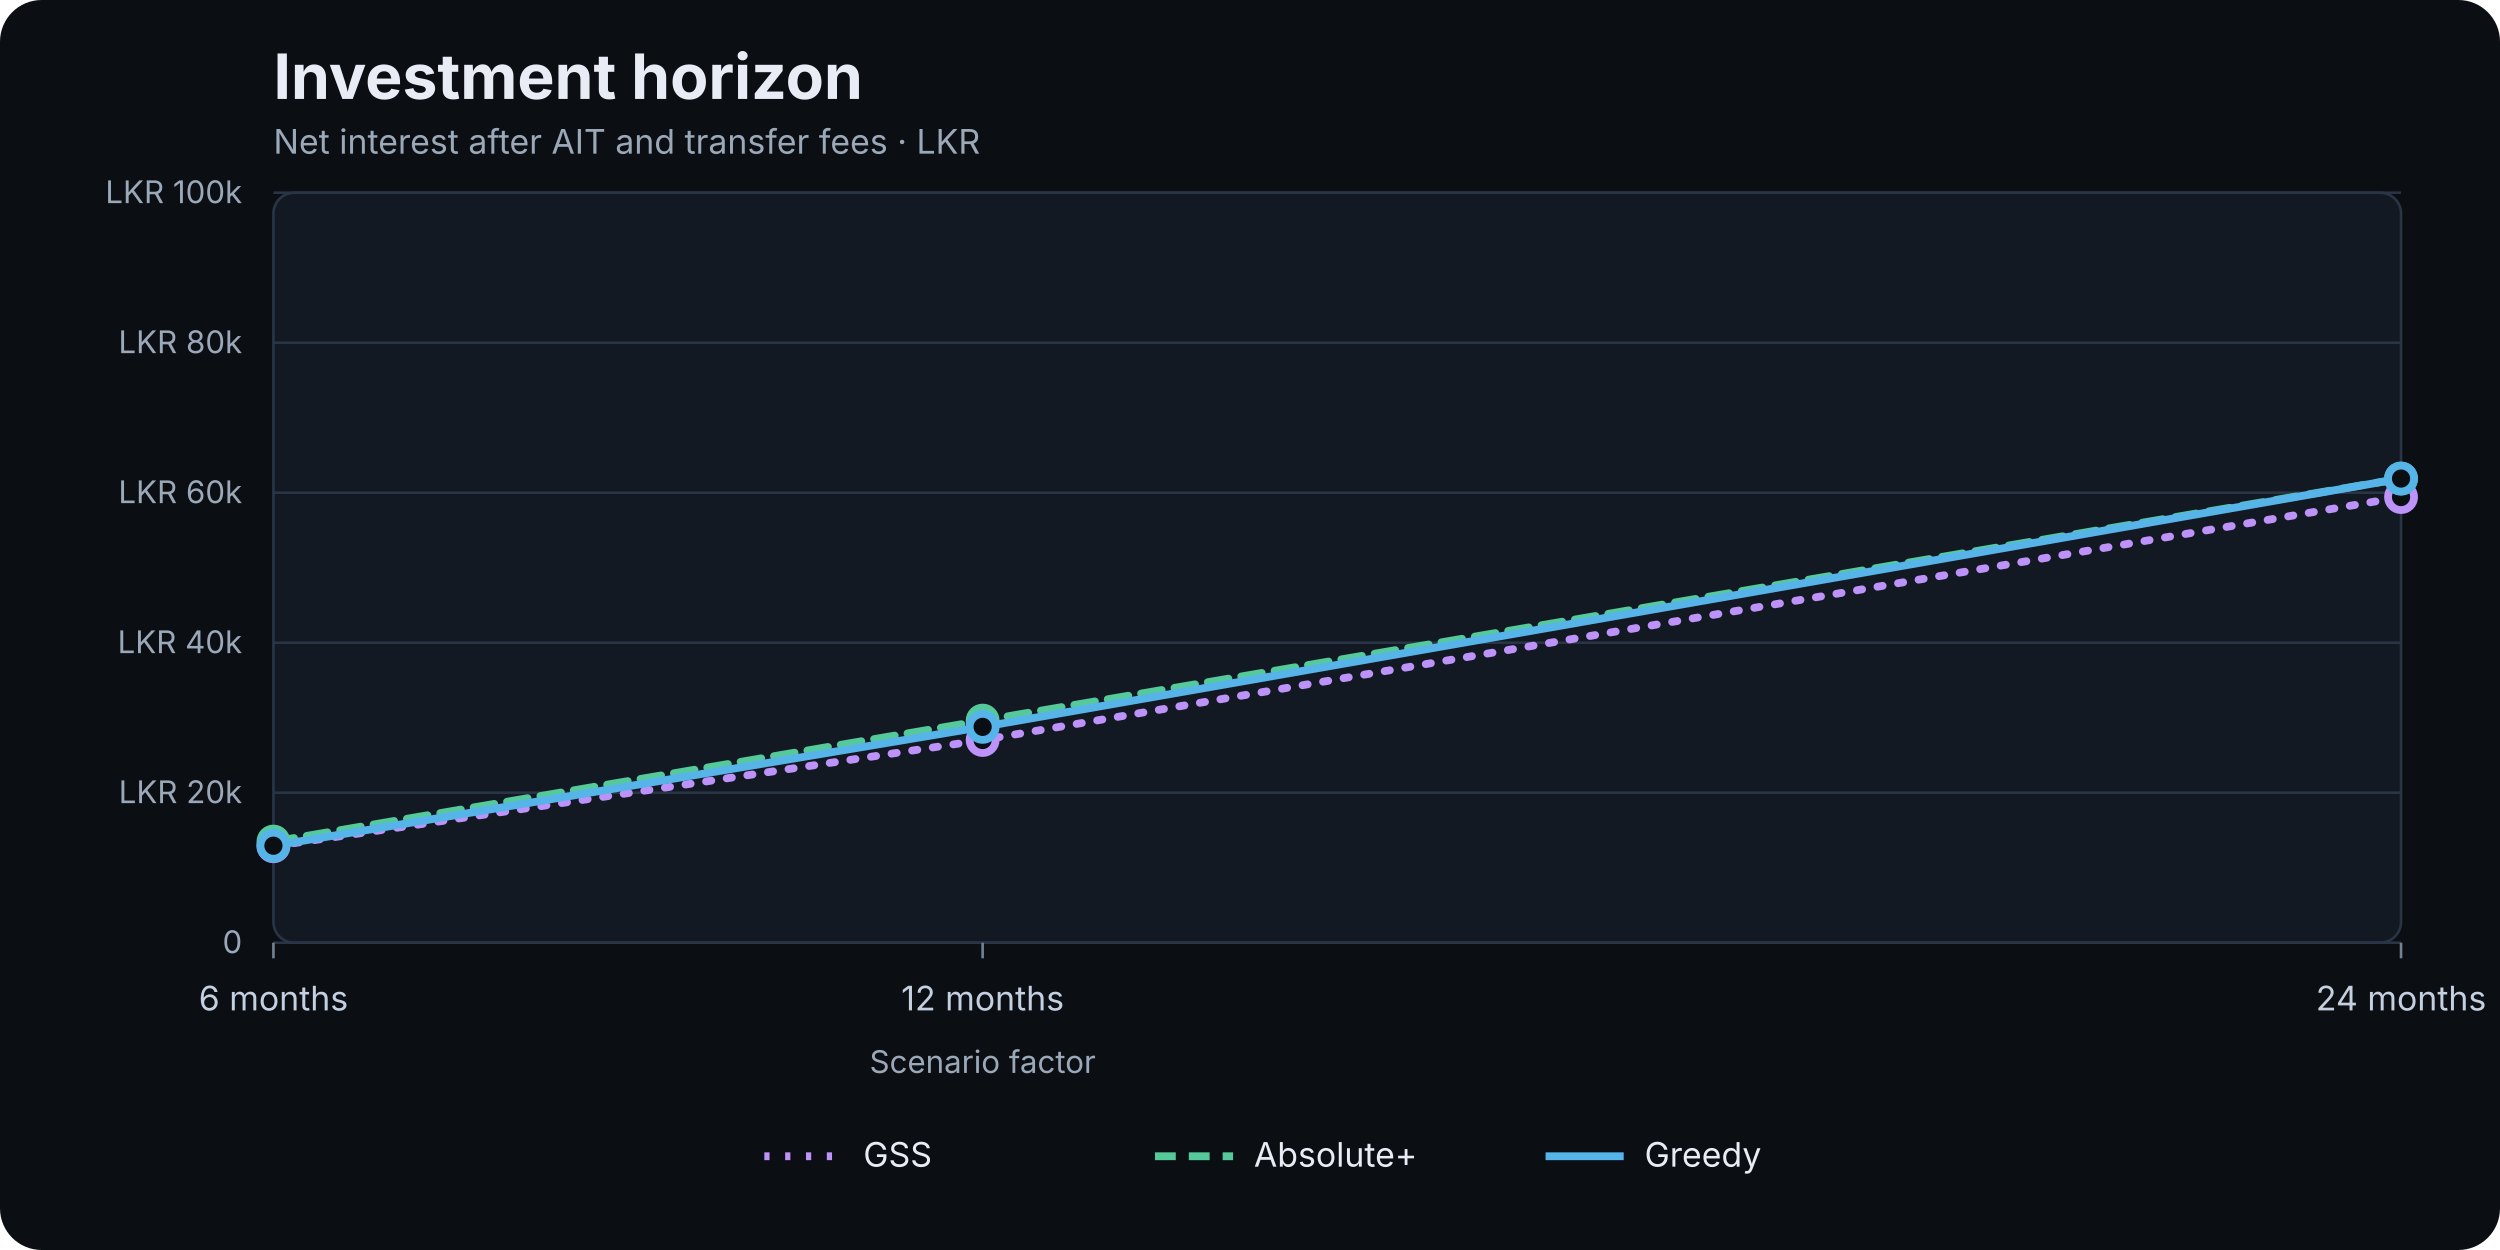
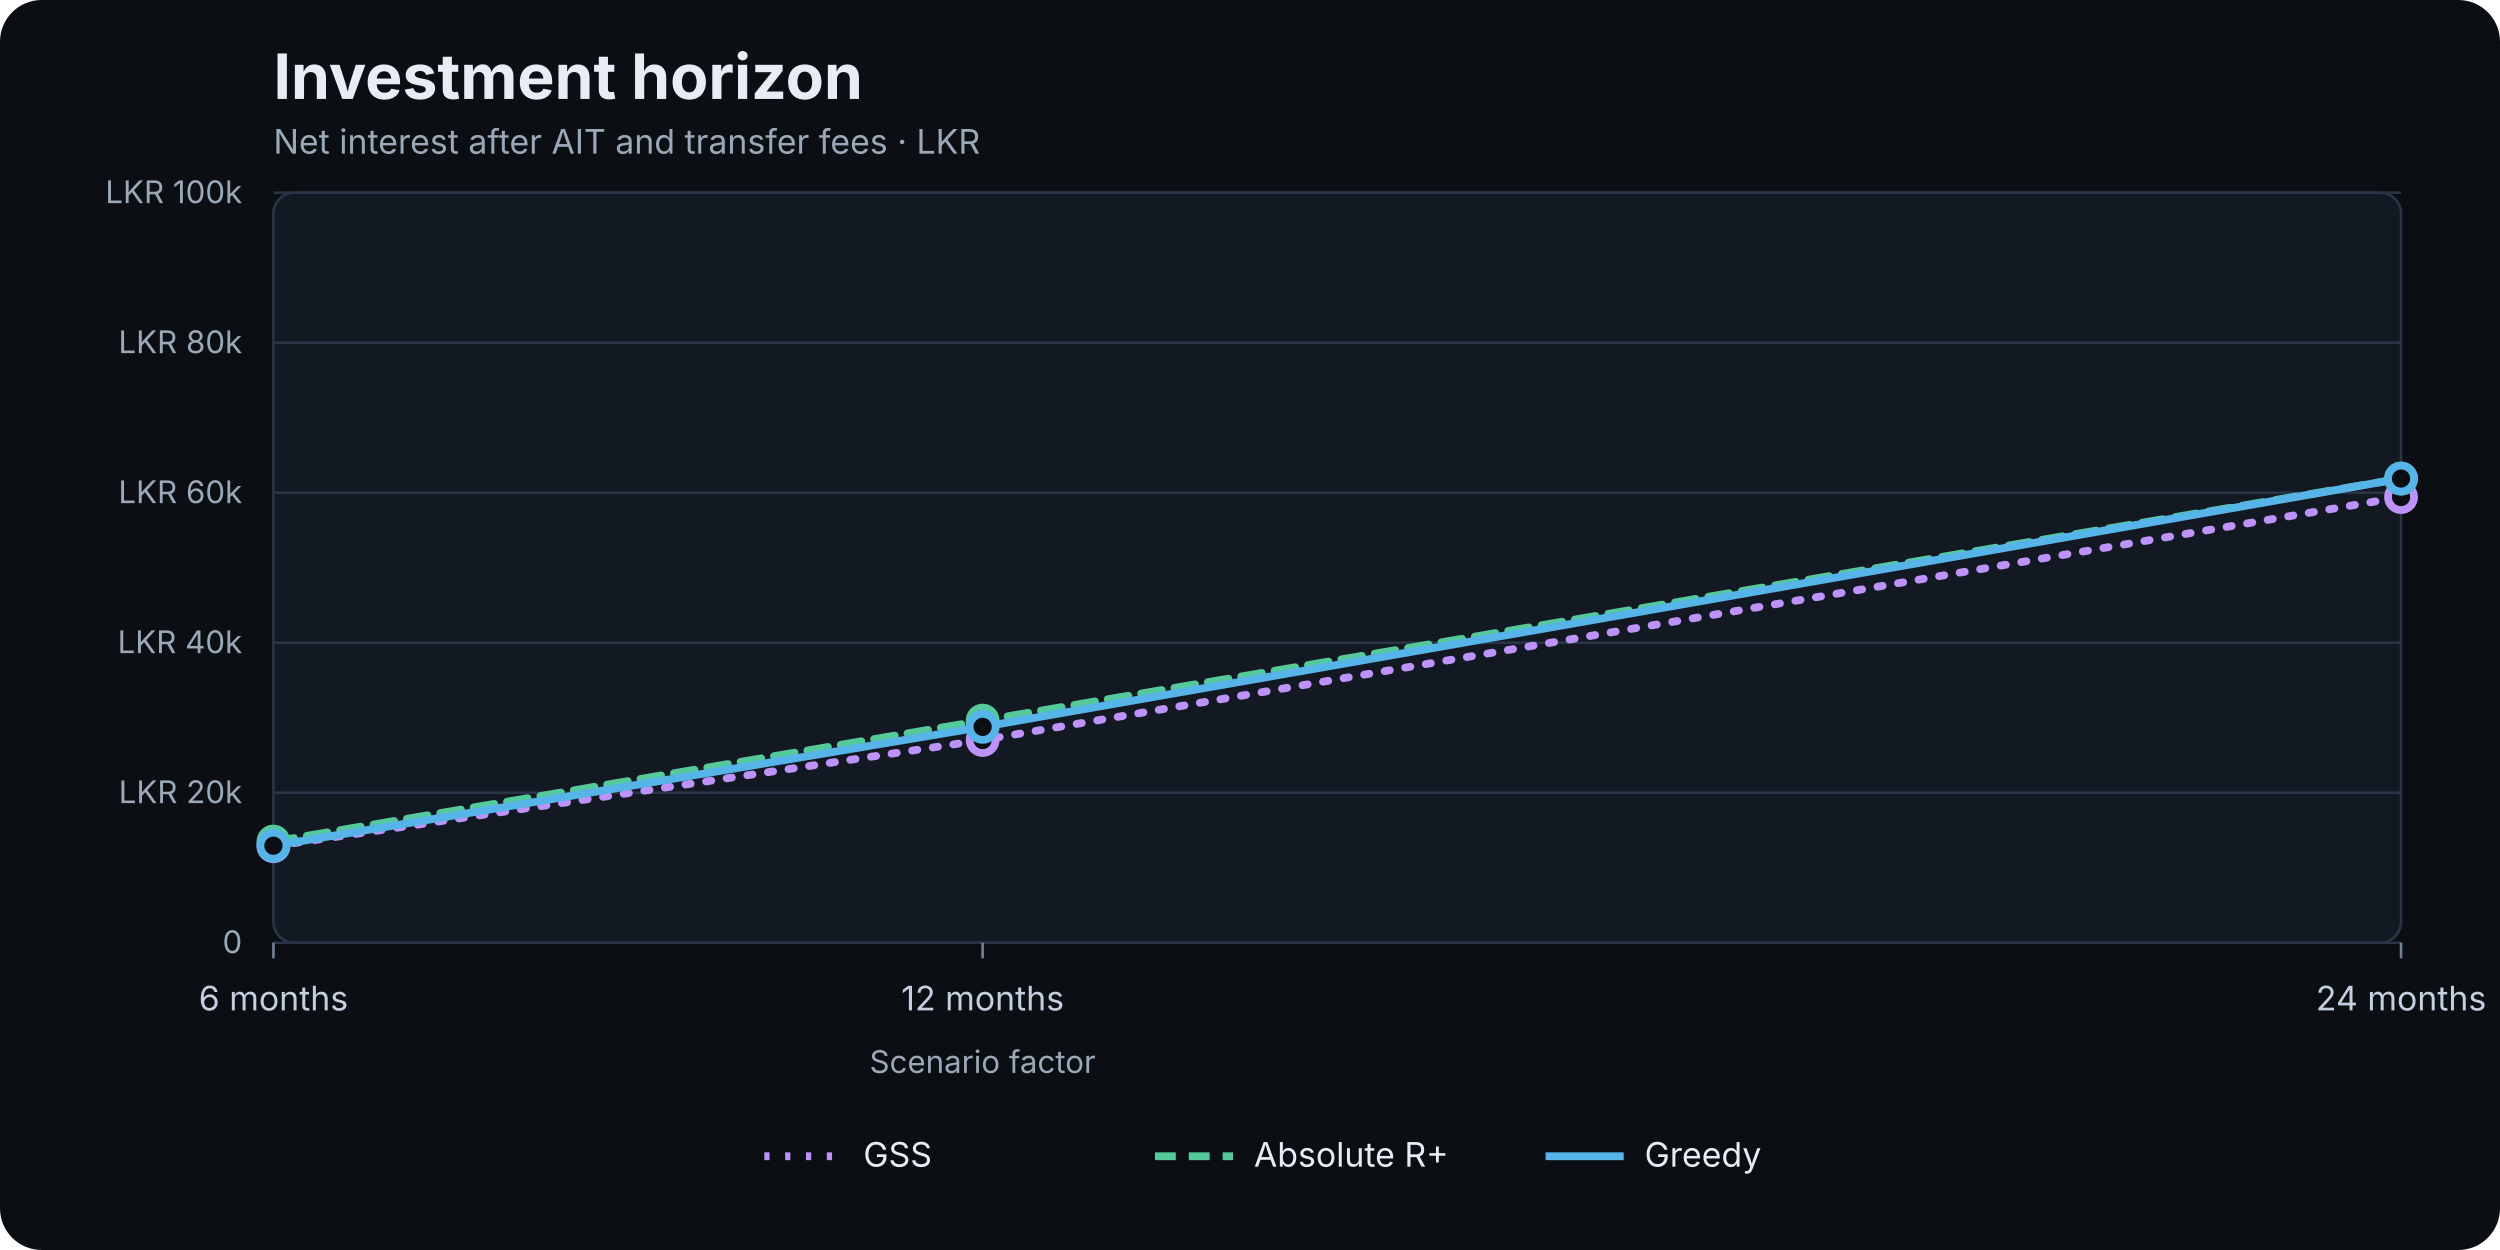
<svg xmlns="http://www.w3.org/2000/svg" width="960" height="480" viewBox="0 0 960 480" role="img" aria-labelledby="title desc">
  <rect width="960" height="480" rx="16" fill="#0b0e13" />
  <text x="105" y="38" fill="#e8edf5" font-family="Inter,system-ui,sans-serif" font-size="24" font-weight="700">Investment horizon</text>
  <text x="105" y="59" fill="#9ba8b8" font-family="Inter,system-ui,sans-serif" font-size="13">Net interest after AIT and transfer fees · LKR</text>
  <rect x="105" y="74" width="817" height="288" rx="8" fill="#131923" stroke="#293445" />
  <line x1="105" y1="362" x2="922" y2="362" stroke="#293445" />
  <text x="93" y="366" text-anchor="end" fill="#9ba8b8" font-family="Inter,system-ui,sans-serif" font-size="12">0</text>
  <line x1="105" y1="304.4" x2="922" y2="304.4" stroke="#293445" />
  <text x="93" y="308.4" text-anchor="end" fill="#9ba8b8" font-family="Inter,system-ui,sans-serif" font-size="12">LKR 20k</text>
  <line x1="105" y1="246.8" x2="922" y2="246.8" stroke="#293445" />
  <text x="93" y="250.8" text-anchor="end" fill="#9ba8b8" font-family="Inter,system-ui,sans-serif" font-size="12">LKR 40k</text>
  <line x1="105" y1="189.2" x2="922" y2="189.2" stroke="#293445" />
  <text x="93" y="193.2" text-anchor="end" fill="#9ba8b8" font-family="Inter,system-ui,sans-serif" font-size="12">LKR 60k</text>
  <line x1="105" y1="131.6" x2="922" y2="131.6" stroke="#293445" />
  <text x="93" y="135.6" text-anchor="end" fill="#9ba8b8" font-family="Inter,system-ui,sans-serif" font-size="12">LKR 80k</text>
  <line x1="105" y1="74" x2="922" y2="74" stroke="#293445" />
  <text x="93" y="78" text-anchor="end" fill="#9ba8b8" font-family="Inter,system-ui,sans-serif" font-size="12">LKR 100k</text>
  <line x1="105" y1="362" x2="105" y2="368" stroke="#738195" />
  <text x="105" y="388" text-anchor="middle" fill="#c4d0df" font-family="Inter,system-ui,sans-serif" font-size="13">6 months</text>
  <line x1="377.333" y1="362" x2="377.333" y2="368" stroke="#738195" />
  <text x="377.333" y="388" text-anchor="middle" fill="#c4d0df" font-family="Inter,system-ui,sans-serif" font-size="13">12 months</text>
  <line x1="922" y1="362" x2="922" y2="368" stroke="#738195" />
  <text x="922" y="388" text-anchor="middle" fill="#c4d0df" font-family="Inter,system-ui,sans-serif" font-size="13">24 months</text>
  <polyline points="105,324.959 377.333,284.164 922,190.866" fill="none" stroke="#bd93f9" stroke-width="3" stroke-linecap="round" stroke-linejoin="round" stroke-dasharray="2 6" />
  <circle cx="105" cy="324.959" r="5" fill="#0b0e13" stroke="#bd93f9" stroke-width="3" />
  <circle cx="377.333" cy="284.164" r="5" fill="#0b0e13" stroke="#bd93f9" stroke-width="3" />
  <circle cx="922" cy="190.866" r="5" fill="#0b0e13" stroke="#bd93f9" stroke-width="3" />
  <polyline points="105,323.16 377.333,276.71 922,183.768" fill="none" stroke="#55c99a" stroke-width="3" stroke-linecap="round" stroke-linejoin="round" stroke-dasharray="8 5" />
  <circle cx="105" cy="323.16" r="5" fill="#0b0e13" stroke="#55c99a" stroke-width="3" />
  <circle cx="377.333" cy="276.71" r="5" fill="#0b0e13" stroke="#55c99a" stroke-width="3" />
  <circle cx="922" cy="183.768" r="5" fill="#0b0e13" stroke="#55c99a" stroke-width="3" />
  <polyline points="105,324.752 377.333,279.117 922,183.768" fill="none" stroke="#56b4e9" stroke-width="3" stroke-linecap="round" stroke-linejoin="round" />
  <circle cx="105" cy="324.752" r="5" fill="#0b0e13" stroke="#56b4e9" stroke-width="3" />
  <circle cx="377.333" cy="279.117" r="5" fill="#0b0e13" stroke="#56b4e9" stroke-width="3" />
  <circle cx="922" cy="183.768" r="5" fill="#0b0e13" stroke="#56b4e9" stroke-width="3" />
  <line x1="293.5" y1="444" x2="323.5" y2="444" stroke="#bd93f9" stroke-width="3" stroke-dasharray="2 6" />
  <text x="331.5" y="448" fill="#e8edf5" font-family="Inter,system-ui,sans-serif" font-size="13">GSS</text>
  <line x1="443.5" y1="444" x2="473.5" y2="444" stroke="#55c99a" stroke-width="3" stroke-dasharray="8 5" />
-   <text x="481.5" y="448" fill="#e8edf5" font-family="Inter,system-ui,sans-serif" font-size="13">Absolute+</text>
+   <text x="481.5" y="448" fill="#e8edf5" font-family="Inter,system-ui,sans-serif" font-size="13">Absolute R+</text>
  <line x1="593.5" y1="444" x2="623.5" y2="444" stroke="#56b4e9" stroke-width="3" />
  <text x="631.5" y="448" fill="#e8edf5" font-family="Inter,system-ui,sans-serif" font-size="13">Greedy</text>
  <text x="377.333" y="412" text-anchor="middle" fill="#9ba8b8" font-family="Inter,system-ui,sans-serif" font-size="12">Scenario factor</text>
</svg>
